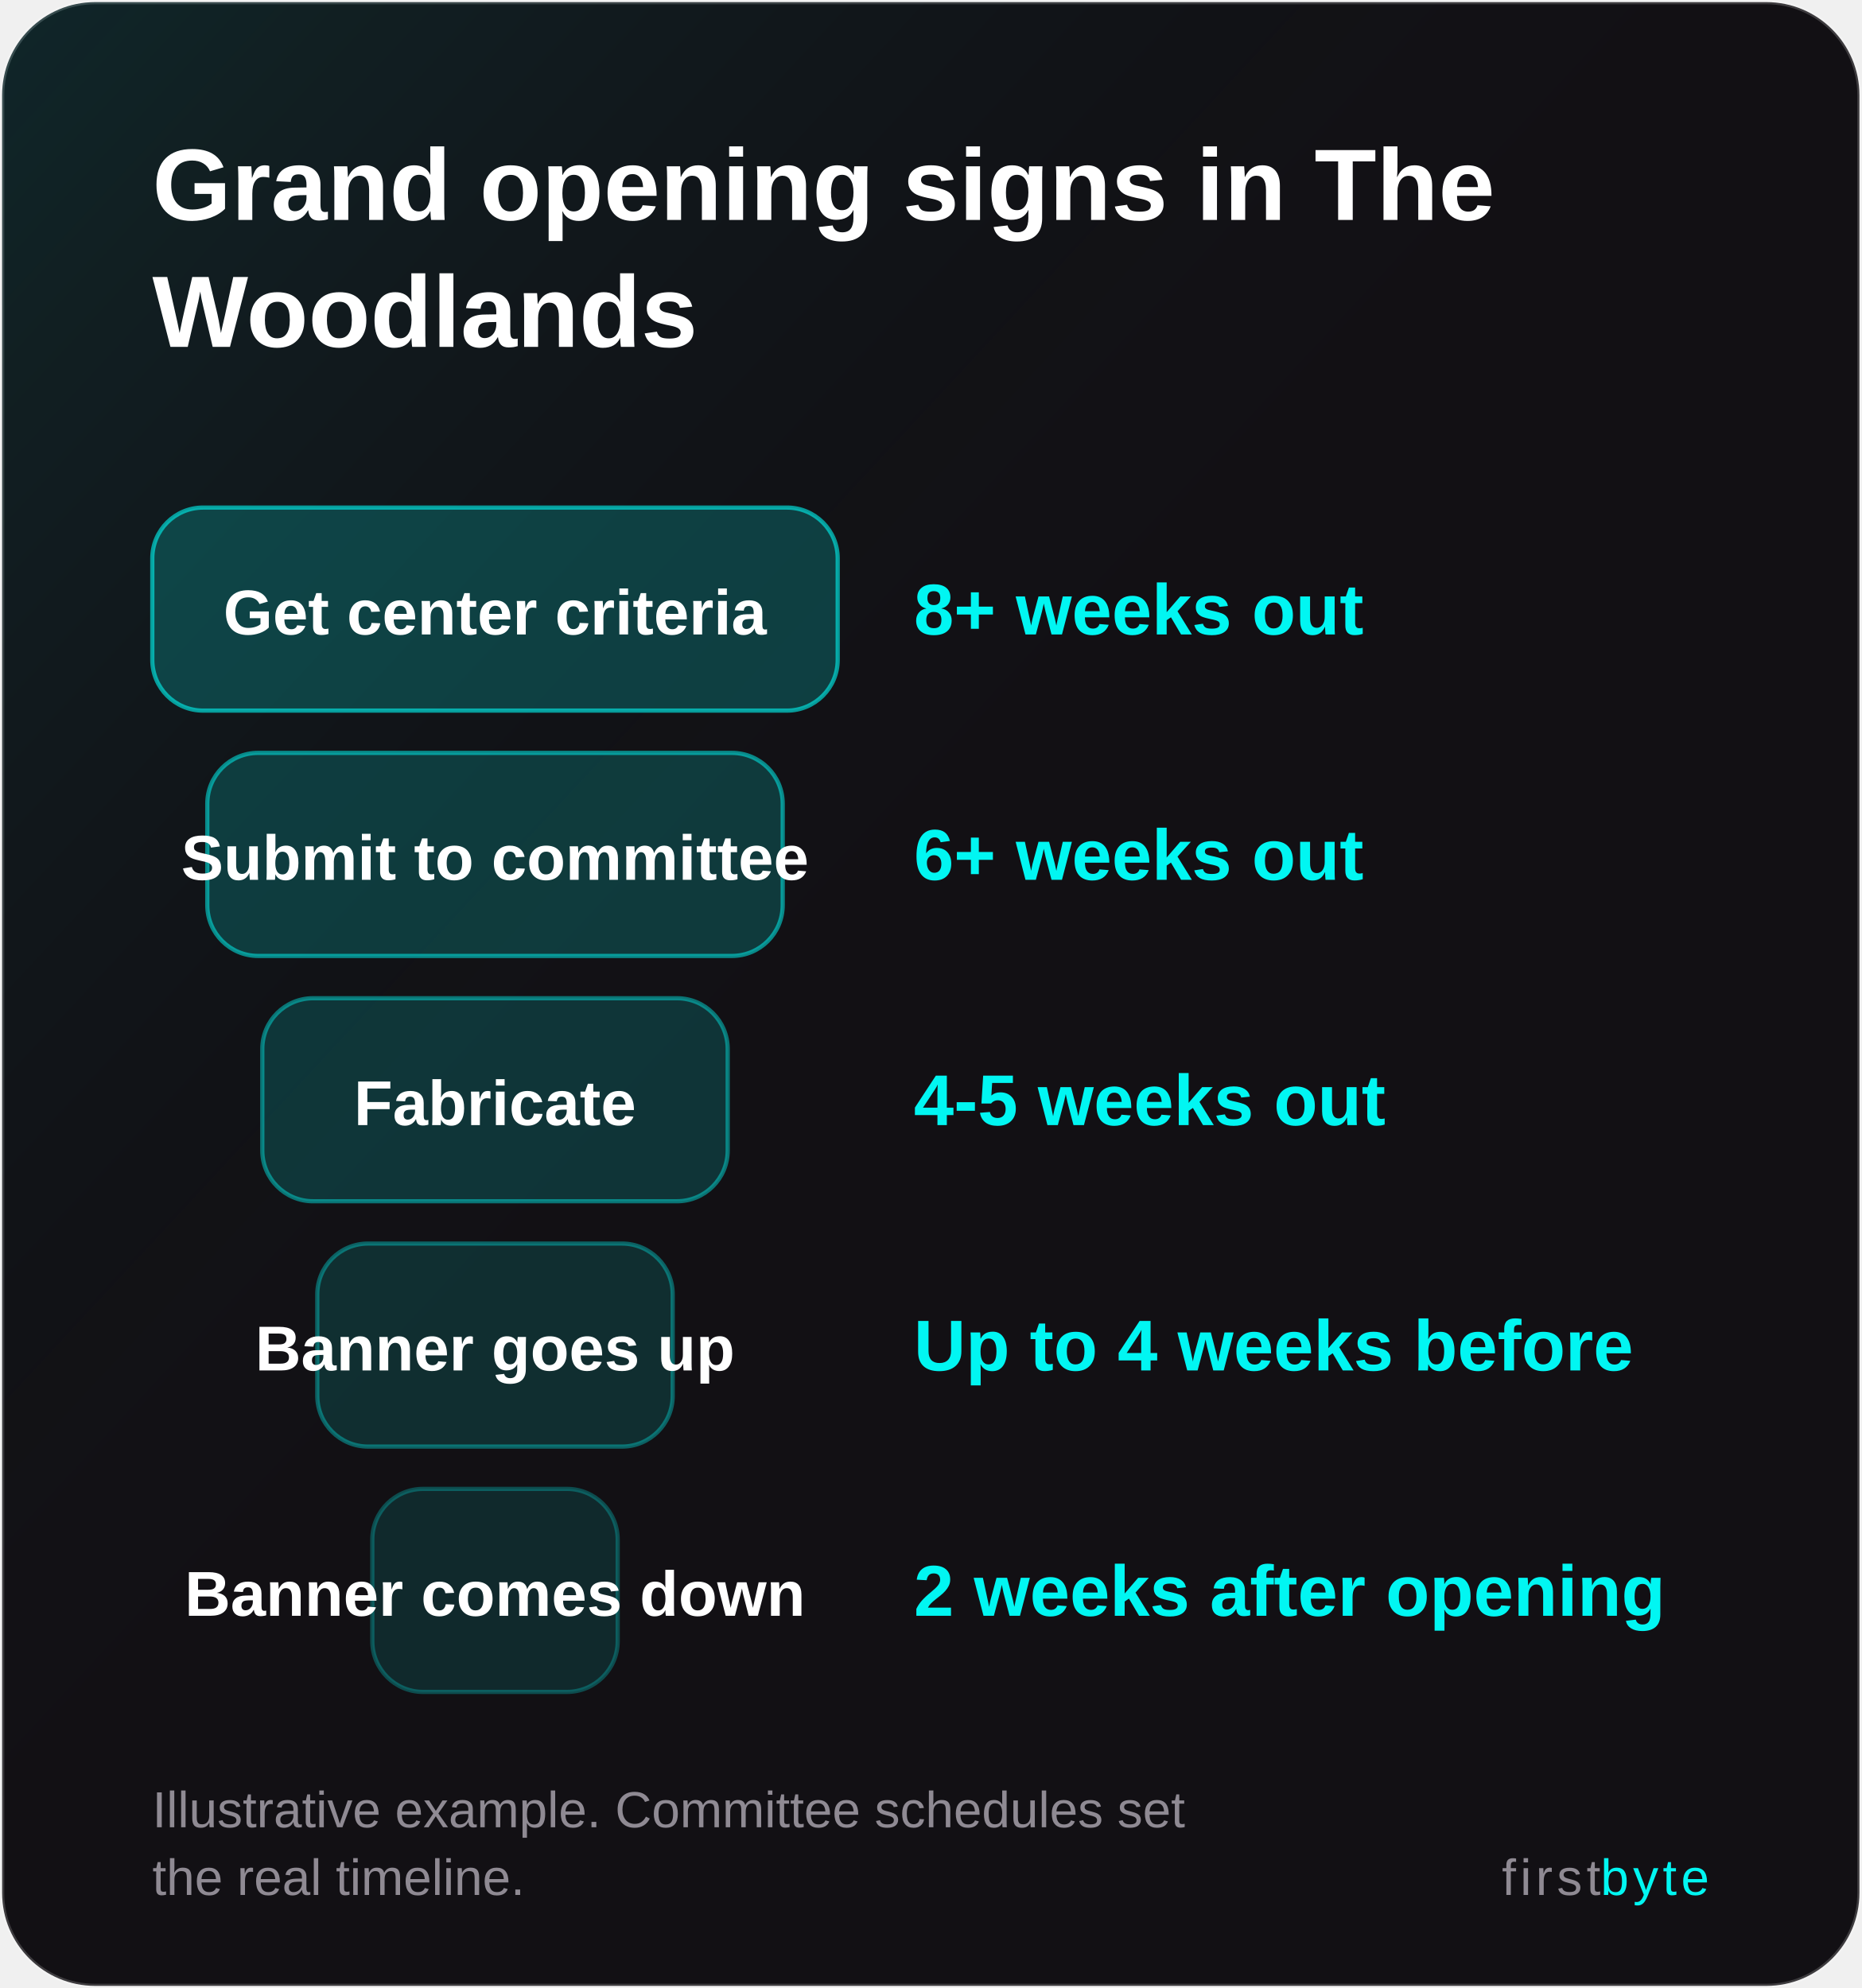
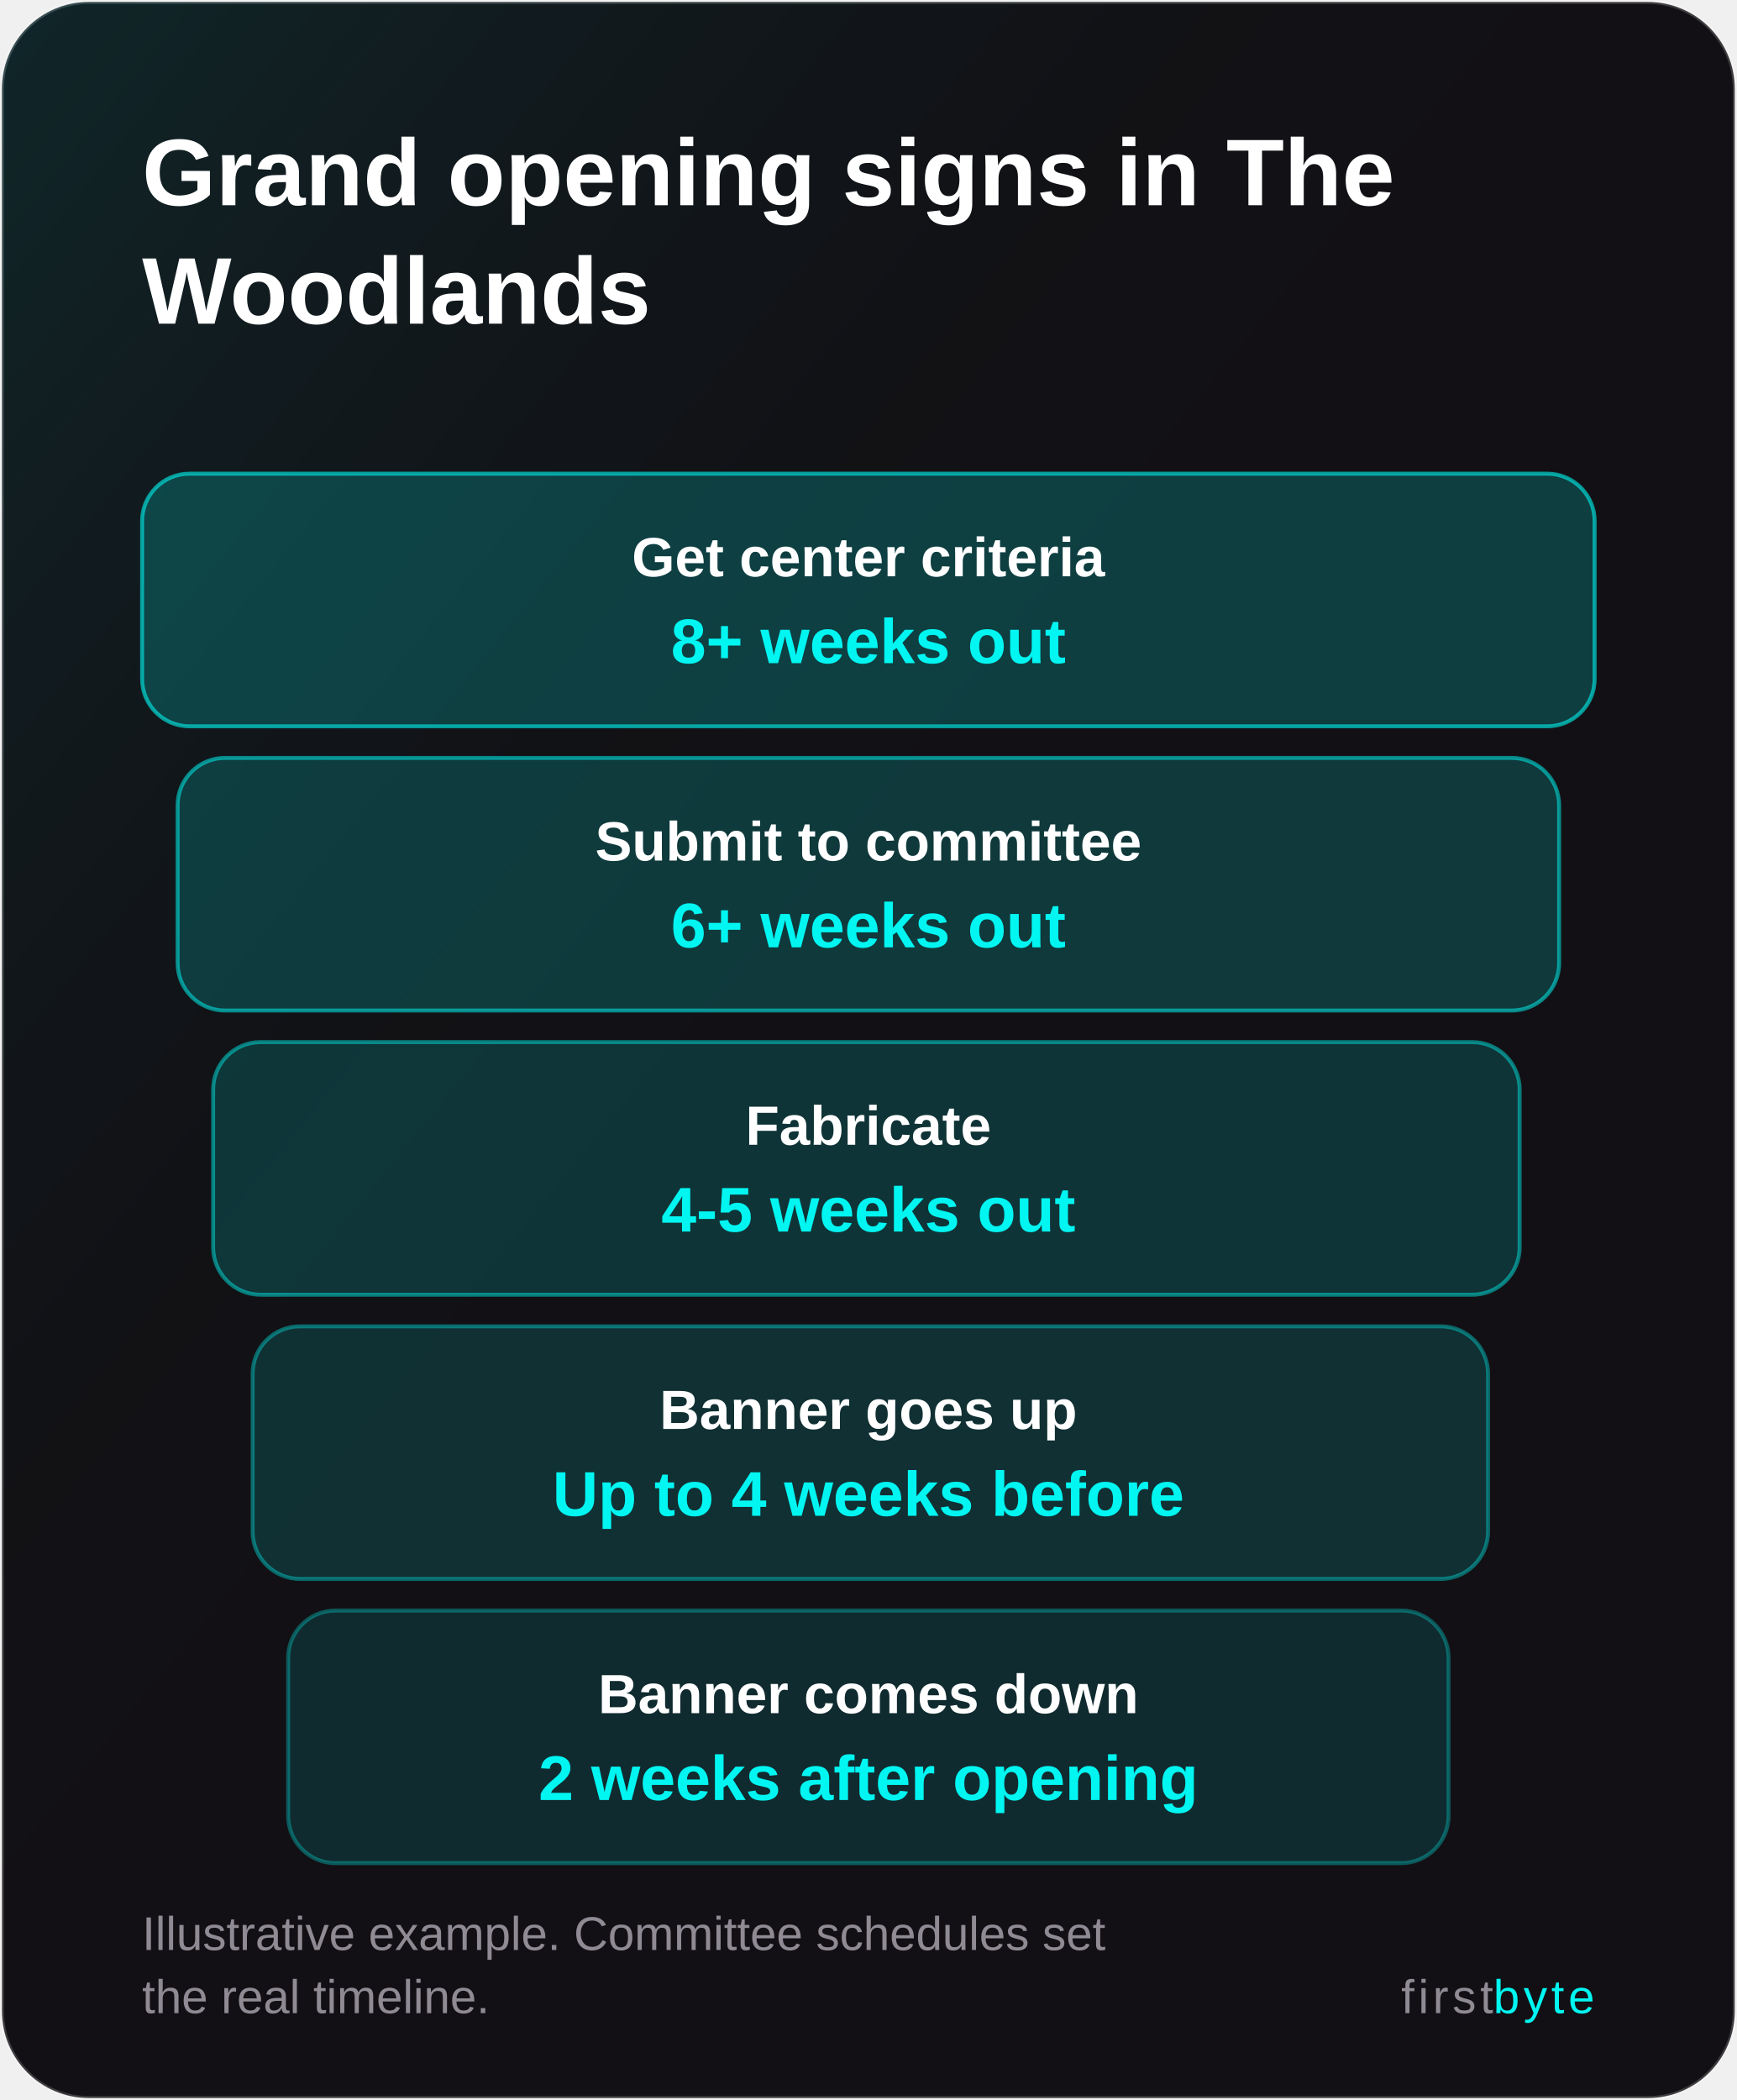
- <svg xmlns="http://www.w3.org/2000/svg" viewBox="0 0 440 470" width="440" height="470" role="img" aria-labelledby="t718223">
+ <svg xmlns="http://www.w3.org/2000/svg" viewBox="0 0 440 532" width="440" height="532" role="img" aria-labelledby="t204766">
  <defs>
-     <linearGradient id="g718223" x1="0" y1="0" x2="1" y2="1">
+     <linearGradient id="g204766" x1="0" y1="0" x2="1" y2="1">
      <stop offset="0" stop-color="#01f6f2" stop-opacity=".10" />
      <stop offset=".5" stop-color="#121014" stop-opacity="0" />
    </linearGradient>
-     <linearGradient id="bar718223" x1="0" y1="0" x2="1" y2="0">
+     <linearGradient id="bar204766" x1="0" y1="0" x2="1" y2="0">
      <stop offset="0" stop-color="#01f6f2" />
      <stop offset="1" stop-color="#3ad7ff" />
    </linearGradient>
  </defs>
-   <rect x=".5" y=".5" width="439" height="469" rx="22" fill="#121014" stroke="rgba(255,255,255,.18)" />
-   <rect x=".5" y=".5" width="439" height="469" rx="22" fill="url(#g718223)" />
+   <rect x=".5" y=".5" width="439" height="531" rx="22" fill="#121014" stroke="rgba(255,255,255,.18)" />
+   <rect x=".5" y=".5" width="439" height="531" rx="22" fill="url(#g204766)" />
  <text x="36" y="52" fill="#ffffff" font-family="'Funnel Display', Figtree, 'Helvetica Neue', Arial, sans-serif" font-size="24" font-weight="600">
    <tspan x="36" dy="0">Grand opening signs in The</tspan>
    <tspan x="36" dy="30">Woodlands</tspan>
  </text>
-   <rect x="36" y="120" width="162" height="48" rx="12" fill="#01f6f2" fill-opacity="0.20" stroke="#01f6f2" stroke-opacity="0.60" />
-   <text x="117" y="150" text-anchor="middle" fill="#ffffff" font-family="Figtree, 'Helvetica Neue', Arial, sans-serif" font-size="15" font-weight="600">Get center criteria</text>
-   <text x="216" y="150" fill="#01f6f2" font-family="'Funnel Display', Figtree, 'Helvetica Neue', Arial, sans-serif" font-size="17" font-weight="600">8+ weeks out</text>
-   <rect x="49" y="178" width="136" height="48" rx="12" fill="#01f6f2" fill-opacity="0.18" stroke="#01f6f2" stroke-opacity="0.52" />
-   <text x="117" y="208" text-anchor="middle" fill="#ffffff" font-family="Figtree, 'Helvetica Neue', Arial, sans-serif" font-size="15" font-weight="600">Submit to committee</text>
-   <text x="216" y="208" fill="#01f6f2" font-family="'Funnel Display', Figtree, 'Helvetica Neue', Arial, sans-serif" font-size="17" font-weight="600">6+ weeks out</text>
-   <rect x="62" y="236" width="110" height="48" rx="12" fill="#01f6f2" fill-opacity="0.16" stroke="#01f6f2" stroke-opacity="0.43" />
-   <text x="117" y="266" text-anchor="middle" fill="#ffffff" font-family="Figtree, 'Helvetica Neue', Arial, sans-serif" font-size="15" font-weight="600">Fabricate</text>
-   <text x="216" y="266" fill="#01f6f2" font-family="'Funnel Display', Figtree, 'Helvetica Neue', Arial, sans-serif" font-size="17" font-weight="600">4-5 weeks out</text>
-   <rect x="75" y="294" width="84" height="48" rx="12" fill="#01f6f2" fill-opacity="0.13" stroke="#01f6f2" stroke-opacity="0.35" />
-   <text x="117" y="324" text-anchor="middle" fill="#ffffff" font-family="Figtree, 'Helvetica Neue', Arial, sans-serif" font-size="15" font-weight="600">Banner goes up</text>
-   <text x="216" y="324" fill="#01f6f2" font-family="'Funnel Display', Figtree, 'Helvetica Neue', Arial, sans-serif" font-size="17" font-weight="600">Up to 4 weeks before</text>
-   <rect x="88" y="352" width="58" height="48" rx="12" fill="#01f6f2" fill-opacity="0.11" stroke="#01f6f2" stroke-opacity="0.26" />
-   <text x="117" y="382" text-anchor="middle" fill="#ffffff" font-family="Figtree, 'Helvetica Neue', Arial, sans-serif" font-size="15" font-weight="600">Banner comes down</text>
-   <text x="216" y="382" fill="#01f6f2" font-family="'Funnel Display', Figtree, 'Helvetica Neue', Arial, sans-serif" font-size="17" font-weight="600">2 weeks after opening</text>
-   <text x="36" y="432" fill="#8f8a93" font-family="Figtree, 'Helvetica Neue', Arial, sans-serif" font-size="12">
+   <rect x="36" y="120" width="368" height="64" rx="12" fill="#01f6f2" fill-opacity="0.20" stroke="#01f6f2" stroke-opacity="0.60" />
+   <text x="220" y="146" text-anchor="middle" fill="#ffffff" font-family="Figtree, 'Helvetica Neue', Arial, sans-serif" font-size="14" font-weight="600">
+     <tspan x="220" dy="0">Get center criteria</tspan>
+   </text>
+   <text x="220" y="168" text-anchor="middle" fill="#01f6f2" font-family="'Funnel Display', Figtree, 'Helvetica Neue', Arial, sans-serif" font-size="16" font-weight="600">8+ weeks out</text>
+   <rect x="45" y="192" width="350" height="64" rx="12" fill="#01f6f2" fill-opacity="0.18" stroke="#01f6f2" stroke-opacity="0.53" />
+   <text x="220" y="218" text-anchor="middle" fill="#ffffff" font-family="Figtree, 'Helvetica Neue', Arial, sans-serif" font-size="14" font-weight="600">
+     <tspan x="220" dy="0">Submit to committee</tspan>
+   </text>
+   <text x="220" y="240" text-anchor="middle" fill="#01f6f2" font-family="'Funnel Display', Figtree, 'Helvetica Neue', Arial, sans-serif" font-size="16" font-weight="600">6+ weeks out</text>
+   <rect x="54" y="264" width="331" height="64" rx="12" fill="#01f6f2" fill-opacity="0.16" stroke="#01f6f2" stroke-opacity="0.46" />
+   <text x="220" y="290" text-anchor="middle" fill="#ffffff" font-family="Figtree, 'Helvetica Neue', Arial, sans-serif" font-size="14" font-weight="600">
+     <tspan x="220" dy="0">Fabricate</tspan>
+   </text>
+   <text x="220" y="312" text-anchor="middle" fill="#01f6f2" font-family="'Funnel Display', Figtree, 'Helvetica Neue', Arial, sans-serif" font-size="16" font-weight="600">4-5 weeks out</text>
+   <rect x="64" y="336" width="313" height="64" rx="12" fill="#01f6f2" fill-opacity="0.14" stroke="#01f6f2" stroke-opacity="0.38" />
+   <text x="220" y="362" text-anchor="middle" fill="#ffffff" font-family="Figtree, 'Helvetica Neue', Arial, sans-serif" font-size="14" font-weight="600">
+     <tspan x="220" dy="0">Banner goes up</tspan>
+   </text>
+   <text x="220" y="384" text-anchor="middle" fill="#01f6f2" font-family="'Funnel Display', Figtree, 'Helvetica Neue', Arial, sans-serif" font-size="16" font-weight="600">Up to 4 weeks before</text>
+   <rect x="73" y="408" width="294" height="64" rx="12" fill="#01f6f2" fill-opacity="0.12" stroke="#01f6f2" stroke-opacity="0.31" />
+   <text x="220" y="434" text-anchor="middle" fill="#ffffff" font-family="Figtree, 'Helvetica Neue', Arial, sans-serif" font-size="14" font-weight="600">
+     <tspan x="220" dy="0">Banner comes down</tspan>
+   </text>
+   <text x="220" y="456" text-anchor="middle" fill="#01f6f2" font-family="'Funnel Display', Figtree, 'Helvetica Neue', Arial, sans-serif" font-size="16" font-weight="600">2 weeks after opening</text>
+   <text x="36" y="494" fill="#8f8a93" font-family="Figtree, 'Helvetica Neue', Arial, sans-serif" font-size="12">
    <tspan x="36" dy="0">Illustrative example. Committee schedules set</tspan>
    <tspan x="36" dy="16">the real timeline.</tspan>
  </text>
-   <text x="404" y="448" text-anchor="end" fill="#8f8a93" font-family="'Funnel Display', Figtree, 'Helvetica Neue', Arial, sans-serif" font-size="12" letter-spacing="1">first<tspan fill="#01f6f2">byte</tspan>
+   <text x="404" y="510" text-anchor="end" fill="#8f8a93" font-family="'Funnel Display', Figtree, 'Helvetica Neue', Arial, sans-serif" font-size="12" letter-spacing="1">first<tspan fill="#01f6f2">byte</tspan>
  </text>
</svg>
